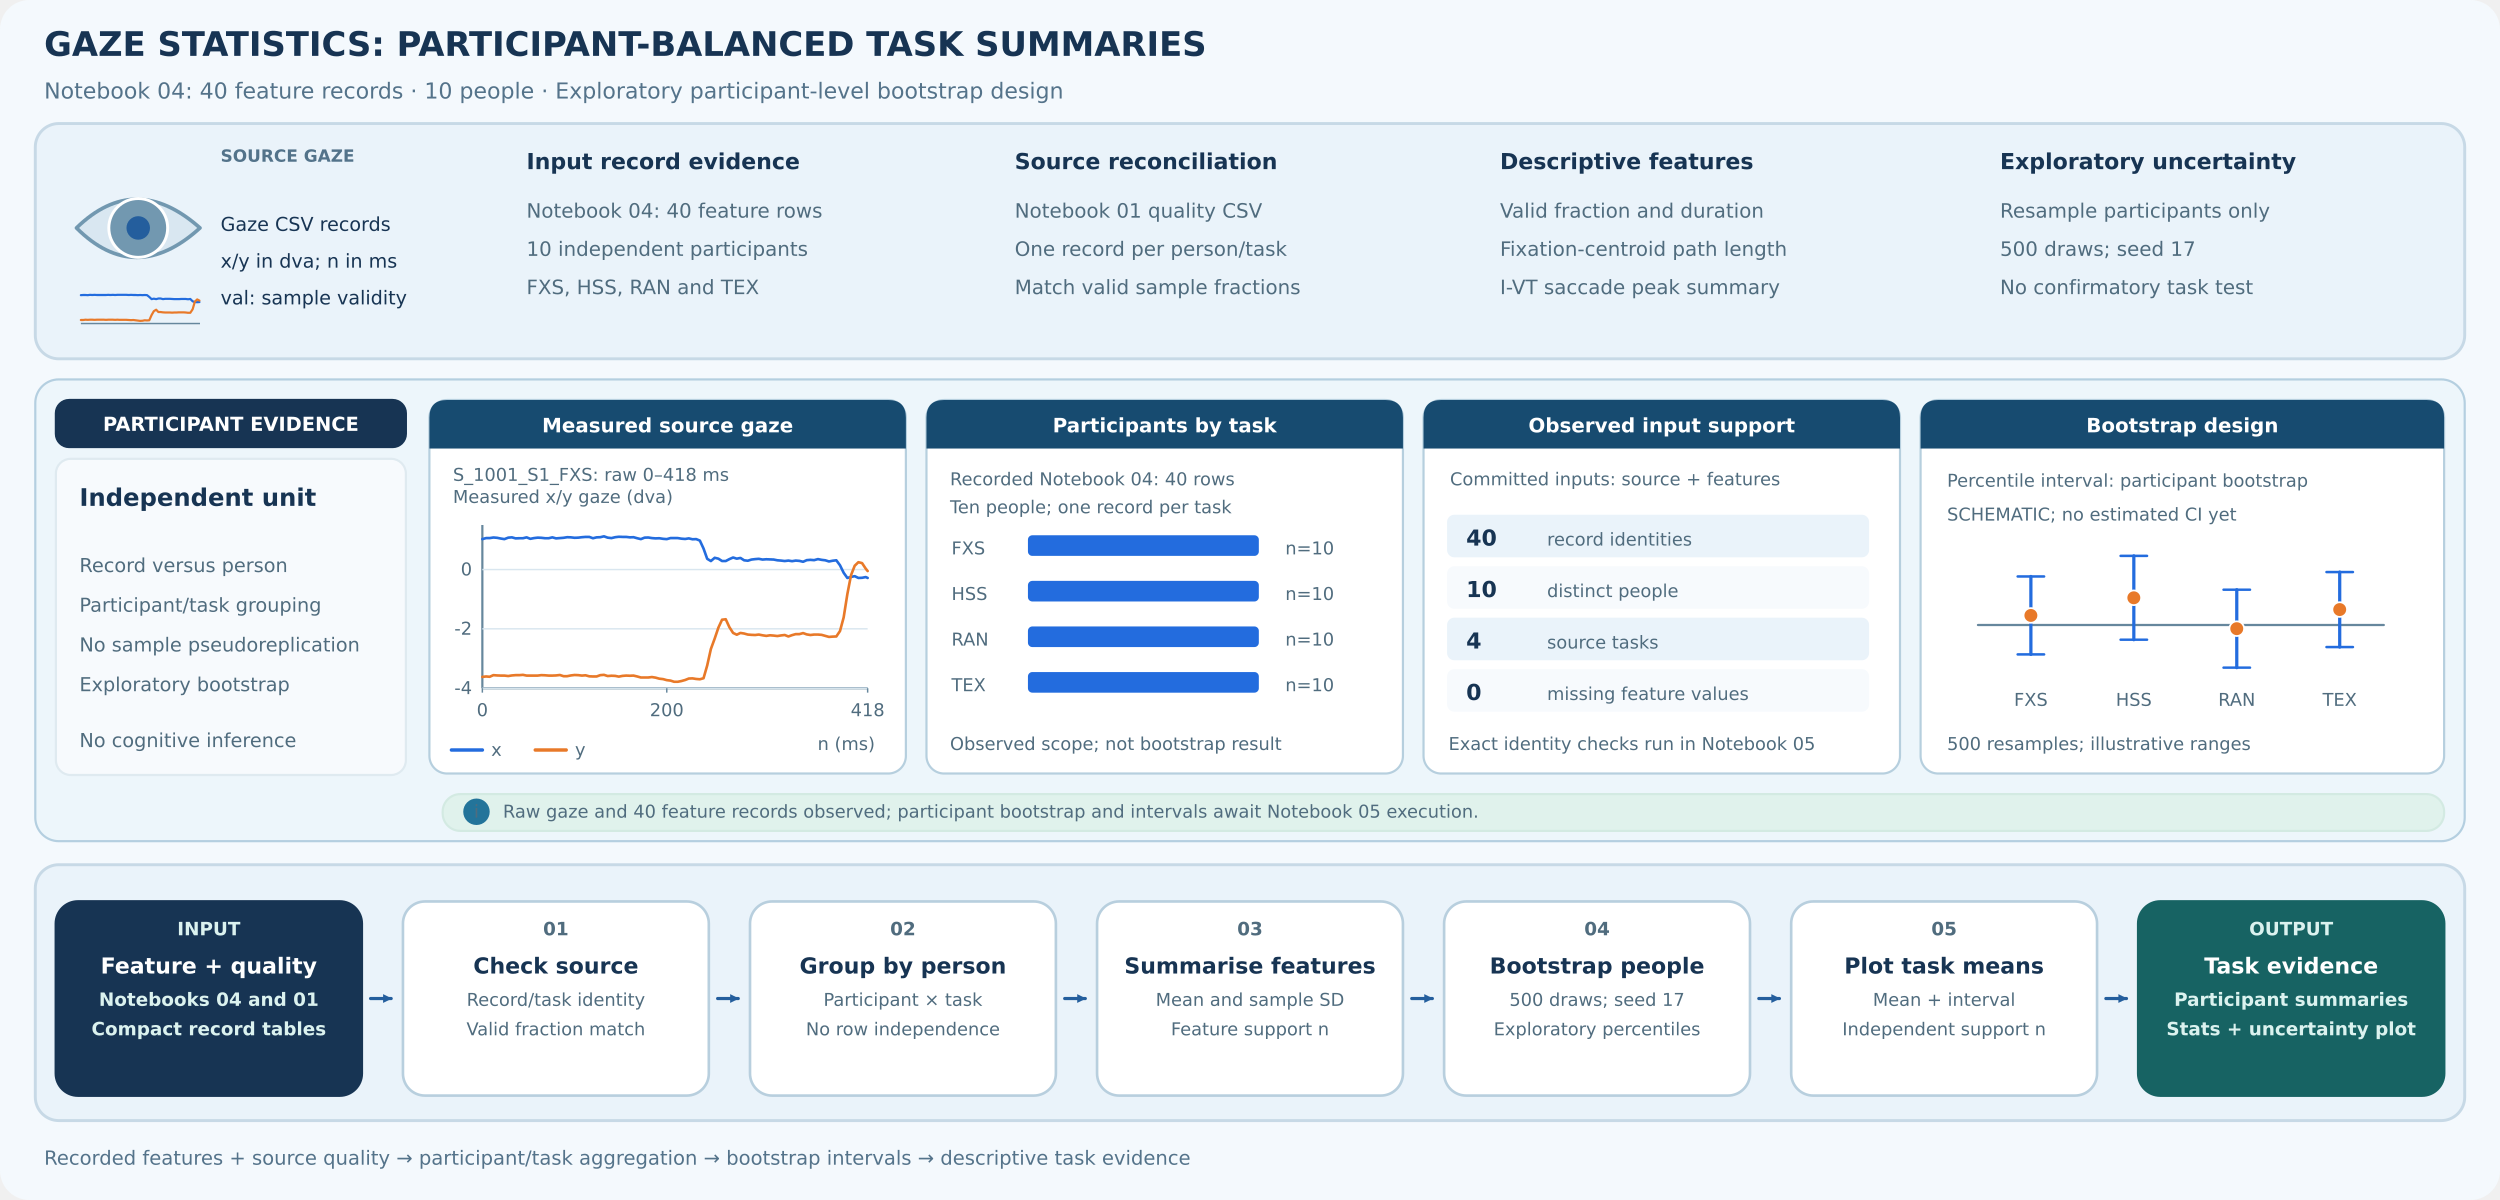
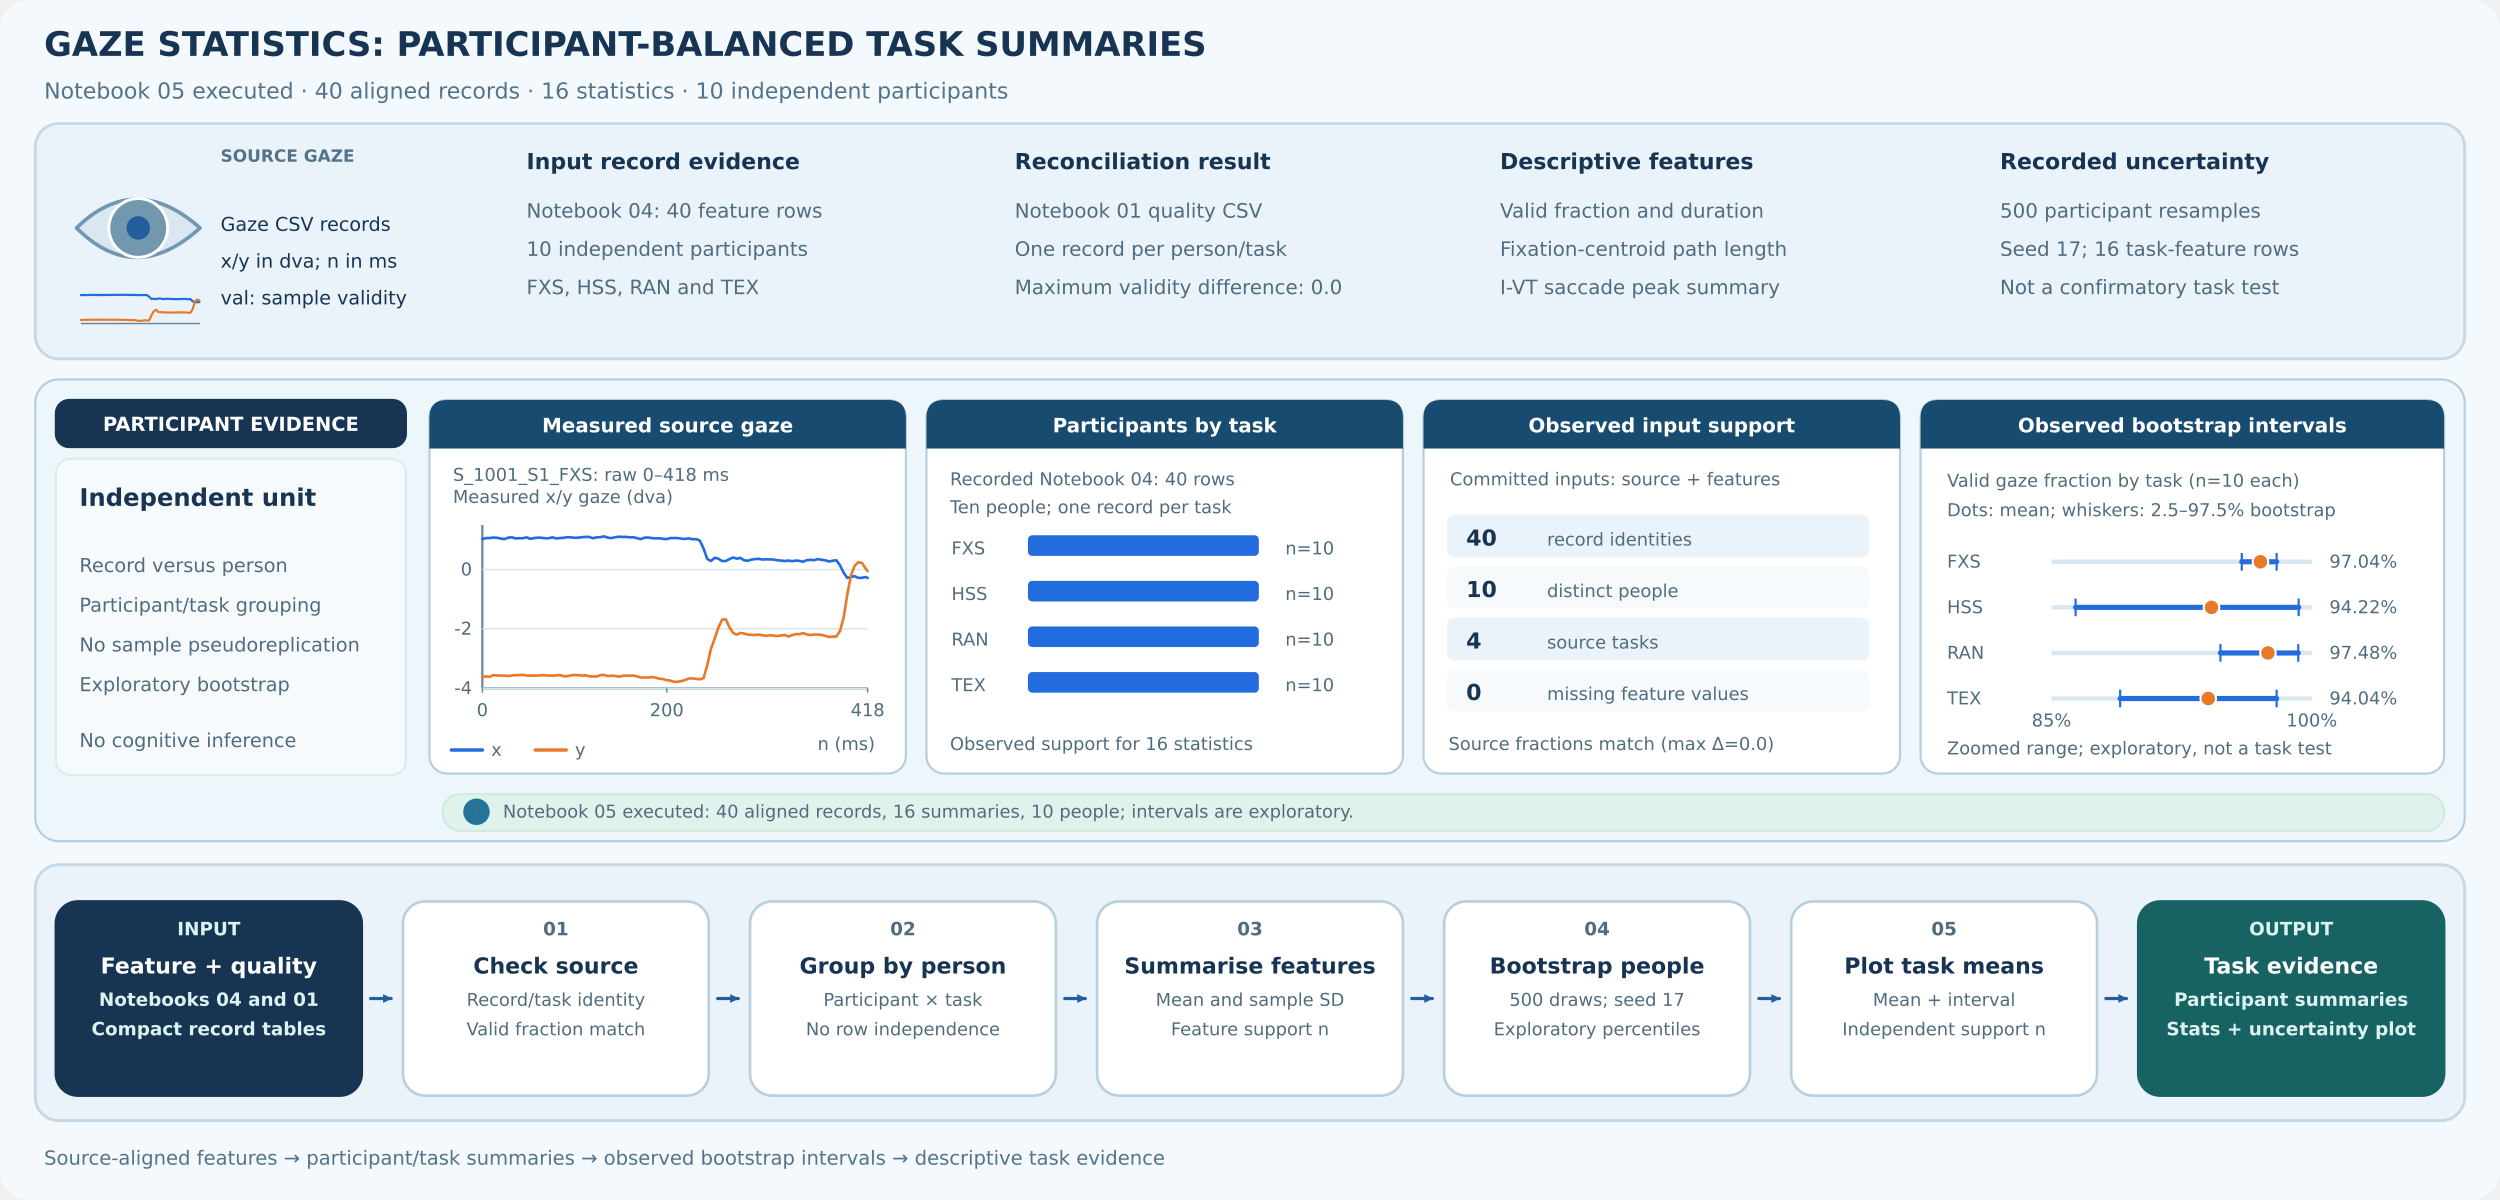
<svg xmlns="http://www.w3.org/2000/svg" width="1700" height="816" viewBox="0 0 1700 816" role="img" aria-labelledby="svg-title svg-desc">
  <defs>
    <style>
.title{font:700 23px DejaVu Sans,Arial,sans-serif;fill:#173453}.subtitle{font:400 15px DejaVu Sans,Arial,sans-serif;fill:#54738A}.sourceheading{font:700 11.5px DejaVu Sans,Arial,sans-serif;fill:#53738A}.sourcebody{font:400 13px DejaVu Sans,Arial,sans-serif;fill:#173453}.ctxhead{font:700 15px DejaVu Sans,Arial,sans-serif;fill:#173453}.ctxbody{font:400 13.5px DejaVu Sans,Arial,sans-serif;fill:#506C7E}.focushead{font:700 16.5px DejaVu Sans,Arial,sans-serif;fill:#173453}.focusbody{font:400 13.1px DejaVu Sans,Arial,sans-serif;fill:#506C7E}.sectionlabel{font:700 13.2px DejaVu Sans,Arial,sans-serif;fill:white}.panelhead{font:700 13.5px DejaVu Sans,Arial,sans-serif;fill:white}.panelbody{font:400 12.1px DejaVu Sans,Arial,sans-serif;fill:#506C7E}.nodeid{font:700 12.5px DejaVu Sans,Arial,sans-serif;fill:#506C7E}.nodetitle{font:700 15px DejaVu Sans,Arial,sans-serif;fill:#173453}.nodedesc{font:400 12.1px DejaVu Sans,Arial,sans-serif;fill:#506C7E}.endnodeid{font:700 12.5px DejaVu Sans,Arial,sans-serif;fill:#DBF2EF}.endnodetitle{font:700 15px DejaVu Sans,Arial,sans-serif;fill:white}.footer{font:400 13.3px DejaVu Sans,Arial,sans-serif;fill:#54738A}</style>
    <marker id="arr" markerWidth="6" markerHeight="6" refX="5.5" refY="3" orient="auto" markerUnits="userSpaceOnUse">
      <path d="M0 0 L6 3 L0 6 Z" fill="#245E9D" />
    </marker>
  </defs>
  <rect x="0" y="0" width="1700" height="816" rx="20" fill="#F4F9FD" stroke="none" stroke-width="1" />
  <g id="band-0-header">
    <text x="30" y="38" class="title">GAZE STATISTICS: PARTICIPANT-BALANCED TASK SUMMARIES</text>
-     <text x="30" y="67" class="subtitle">Notebook 04: 40 feature records · 10 people · Exploratory participant-level bootstrap design</text>
+     <text x="30" y="67" class="subtitle">Notebook 05 executed · 40 aligned records · 16 statistics · 10 independent participants</text>
  </g>
  <g id="band-1-context">
    <rect x="24" y="84" width="1652" height="160" rx="16" fill="#EAF3FA" stroke="#C7D9E6" stroke-width="2" />
    <g id="source">
      <text x="150" y="110" class="sourceheading">SOURCE GAZE</text>
      <path d="M52 155 Q92 116 136 155 Q92 195 52 155Z" fill="#D9E7F1" stroke="#7298B0" stroke-width="2.5" stroke-linejoin="round" />
      <circle cx="94" cy="155" r="20" fill="#7298B0" stroke="#FFFFFF" stroke-width="2" />
      <circle cx="94" cy="155" r="8" fill="#245E9D" />
      <line x1="55" y1="220" x2="136" y2="220" stroke="#66879D" stroke-width="1" />
      <path d="M55.0 200.7 L56.6 200.6 L58.1 200.6 L59.7 200.7 L61.2 200.5 L62.8 200.6 L64.3 200.5 L65.9 200.6 L67.4 200.6 L69.0 200.6 L70.5 200.6 L72.1 200.6 L73.6 200.5 L75.2 200.6 L76.7 200.5 L78.3 200.6 L79.8 200.5 L81.4 200.5 L82.9 200.5 L84.5 200.5 L86.0 200.5 L87.6 200.6 L89.1 200.5 L90.7 200.6 L92.2 200.6 L93.8 200.7 L95.3 200.6 L96.9 200.7 L98.4 200.6 L100.0 200.7 L101.5 201.9 L103.1 203.4 L104.6 203.1 L106.2 203.4 L107.7 203.0 L109.3 203.0 L110.8 203.4 L112.4 203.2 L113.9 203.2 L115.5 203.2 L117.0 203.3 L118.6 203.4 L120.1 203.4 L121.7 203.4 L123.2 203.3 L124.8 203.3 L126.3 203.3 L127.9 203.5 L129.4 203.3 L131.0 204.9 L132.5 205.4 L134.1 205.5 L135.6 205.4" fill="none" stroke="#236CDE" stroke-width="1.5" stroke-linecap="round" stroke-linejoin="round" />
      <path d="M55.0 217.6 L56.6 217.6 L58.1 217.4 L59.7 217.5 L61.2 217.4 L62.8 217.4 L64.3 217.5 L65.9 217.4 L67.4 217.4 L69.0 217.4 L70.5 217.4 L72.1 217.5 L73.6 217.4 L75.2 217.4 L76.7 217.4 L78.3 217.5 L79.8 217.4 L81.4 217.5 L82.9 217.5 L84.5 217.5 L86.0 217.5 L87.6 217.6 L89.1 217.7 L90.7 217.6 L92.2 217.8 L93.8 218.0 L95.3 218.2 L96.9 218.1 L98.4 217.8 L100.0 217.9 L101.5 217.8 L103.1 214.2 L104.6 211.6 L106.2 210.6 L107.7 212.2 L109.3 212.2 L110.8 212.4 L112.4 212.5 L113.9 212.5 L115.5 212.5 L117.0 212.6 L118.6 212.5 L120.1 212.5 L121.7 212.4 L123.2 212.4 L124.8 212.4 L126.3 212.5 L127.9 212.7 L129.4 212.7 L131.0 210.3 L132.5 205.1 L134.1 203.6 L135.6 204.4" fill="none" stroke="#E87929" stroke-width="1.5" stroke-linecap="round" stroke-linejoin="round" />
      <text x="150" y="157" class="sourcebody">Gaze CSV records</text>
      <text x="150" y="182" class="sourcebody">x/y in dva; n in ms</text>
      <text x="150" y="207" class="sourcebody">val: sample validity</text>
    </g>
    <g id="context-1">
      <text x="358" y="115" class="ctxhead">Input record evidence</text>
      <text x="358" y="148" class="ctxbody">Notebook 04: 40 feature rows</text>
      <text x="358" y="174" class="ctxbody">10 independent participants</text>
      <text x="358" y="200" class="ctxbody">FXS, HSS, RAN and TEX</text>
    </g>
    <g id="context-2">
-       <text x="690" y="115" class="ctxhead">Source reconciliation</text>
+       <text x="690" y="115" class="ctxhead">Reconciliation result</text>
      <text x="690" y="148" class="ctxbody">Notebook 01 quality CSV</text>
      <text x="690" y="174" class="ctxbody">One record per person/task</text>
-       <text x="690" y="200" class="ctxbody">Match valid sample fractions</text>
+       <text x="690" y="200" class="ctxbody">Maximum validity difference: 0.0</text>
    </g>
    <g id="context-3">
      <text x="1020" y="115" class="ctxhead">Descriptive features</text>
      <text x="1020" y="148" class="ctxbody">Valid fraction and duration</text>
      <text x="1020" y="174" class="ctxbody">Fixation-centroid path length</text>
      <text x="1020" y="200" class="ctxbody">I-VT saccade peak summary</text>
    </g>
    <g id="context-4">
-       <text x="1360" y="115" class="ctxhead">Exploratory uncertainty</text>
-       <text x="1360" y="148" class="ctxbody">Resample participants only</text>
-       <text x="1360" y="174" class="ctxbody">500 draws; seed 17</text>
-       <text x="1360" y="200" class="ctxbody">No confirmatory task test</text>
+       <text x="1360" y="115" class="ctxhead">Recorded uncertainty</text>
+       <text x="1360" y="148" class="ctxbody">500 participant resamples</text>
+       <text x="1360" y="174" class="ctxbody">Seed 17; 16 task-feature rows</text>
+       <text x="1360" y="200" class="ctxbody">Not a confirmatory task test</text>
    </g>
  </g>
  <g id="band-2-analysis">
    <rect x="24" y="258" width="1652" height="314" rx="16" fill="#EDF6FB" stroke="#B4CFE0" stroke-width="1.5" />
    <g id="focus">
      <rect x="38" y="272" width="238" height="32" rx="9" fill="#173453" stroke="#173453" stroke-width="1.5" />
      <text x="157" y="293" class="sectionlabel" text-anchor="middle">PARTICIPANT EVIDENCE</text>
      <rect x="38" y="312" width="238" height="215" rx="10" fill="#F7FAFD" stroke="#DFEAF0" stroke-width="1.5" />
      <text x="54" y="344" class="focushead">Independent unit</text>
      <text x="54" y="389" class="focusbody">Record versus person</text>
      <text x="54" y="416" class="focusbody">Participant/task grouping</text>
      <text x="54" y="443" class="focusbody">No sample pseudoreplication</text>
      <text x="54" y="470" class="focusbody">Exploratory bootstrap</text>
      <text x="54" y="508" class="focusbody">No cognitive inference</text>
    </g>
    <g id="panels">
      <g id="panel-1">
        <rect x="292" y="272" width="324" height="254" rx="12" fill="#FFFFFF" stroke="#B6CFDE" stroke-width="1.5" />
        <path d="M304 272 H604 Q616 272 616 284 V305 H292 V284 Q292 272 304 272 Z" fill="#174B70" />
        <text x="454" y="294" class="panelhead" text-anchor="middle">Measured source gaze</text>
        <g id="scientific-panel-1">
          <text x="308" y="327" class="panelbody">S_1001_S1_FXS: raw 0–418 ms</text>
          <text x="308" y="342" class="panelbody">Measured x/y gaze (dva)</text>
          <line x1="328" y1="357" x2="328" y2="468" stroke="#66879D" stroke-width="1.5" />
          <line x1="328" y1="468" x2="590" y2="468" stroke="#66879D" stroke-width="1.5" />
          <line x1="328" y1="468" x2="590" y2="468" stroke="#D9E6EF" stroke-width="1" />
          <text x="321" y="472" class="panelbody" text-anchor="end">-4</text>
          <line x1="328" y1="427.6" x2="590" y2="427.6" stroke="#D9E6EF" stroke-width="1" />
          <text x="321" y="431.6" class="panelbody" text-anchor="end">-2</text>
          <line x1="328" y1="387.3" x2="590" y2="387.3" stroke="#D9E6EF" stroke-width="1" />
          <text x="321" y="391.3" class="panelbody" text-anchor="end">0</text>
          <line x1="328" y1="468" x2="328" y2="471" stroke="#66879D" stroke-width="1" />
          <text x="328" y="487" class="panelbody" text-anchor="middle">0</text>
          <line x1="453.4" y1="468" x2="453.4" y2="471" stroke="#66879D" stroke-width="1" />
          <text x="453.4" y="487" class="panelbody" text-anchor="middle">200</text>
          <line x1="590" y1="468" x2="590" y2="471" stroke="#66879D" stroke-width="1" />
          <text x="590" y="487" class="panelbody" text-anchor="middle">418</text>
          <path d="M328.0 366.6 L330.5 365.9 L333.0 365.9 L335.5 365.5 L338.0 365.7 L340.5 366.2 L343.0 366.6 L345.6 365.6 L348.1 365.4 L350.6 366.1 L353.1 366.0 L355.6 366.0 L358.1 365.4 L360.6 366.4 L363.1 365.9 L365.6 365.6 L368.1 365.7 L370.6 366.0 L373.1 366.0 L375.6 365.4 L378.1 366.1 L380.7 365.9 L383.2 365.7 L385.7 365.3 L388.2 365.4 L390.7 365.7 L393.2 365.6 L395.7 365.3 L398.2 365.1 L400.7 365.1 L403.2 366.0 L405.7 365.4 L408.2 365.3 L410.7 364.7 L413.2 365.6 L415.8 365.9 L418.3 365.3 L420.8 365.0 L423.3 365.1 L425.8 365.1 L428.3 365.4 L430.8 365.3 L433.3 366.0 L435.8 366.6 L438.3 365.6 L440.8 365.5 L443.3 365.9 L445.8 366.1 L448.3 366.0 L450.9 366.4 L453.4 366.6 L455.9 365.9 L458.4 365.9 L460.9 365.9 L463.4 366.3 L465.9 366.5 L468.4 366.1 L470.9 366.7 L473.4 366.6 L475.9 367.6 L478.4 373.0 L480.9 380.0 L483.4 381.5 L486.0 379.3 L488.5 379.9 L491.0 381.5 L493.5 381.5 L496.0 380.2 L498.5 379.1 L501.0 379.9 L503.5 379.4 L506.0 381.0 L508.5 381.3 L511.0 380.5 L513.5 380.2 L516.0 380.0 L518.5 380.5 L521.1 380.3 L523.6 380.4 L526.1 380.5 L528.6 381.0 L531.1 381.2 L533.6 381.5 L536.1 381.2 L538.6 381.6 L541.1 381.2 L543.6 381.4 L546.1 382.0 L548.6 380.9 L551.1 380.7 L553.6 380.9 L556.2 380.2 L558.7 380.7 L561.2 381.0 L563.7 381.8 L566.2 381.3 L568.7 381.0 L571.2 384.4 L573.7 389.5 L576.2 393.0 L578.7 392.3 L581.2 391.8 L583.7 393.0 L586.2 392.9 L588.7 392.4 L590.0 393.0" fill="none" stroke="#236CDE" stroke-width="1.8" stroke-linecap="round" stroke-linejoin="round" />
          <path d="M328.0 460.3 L330.5 460.0 L333.0 460.2 L335.5 459.1 L338.0 459.3 L340.5 459.4 L343.0 459.4 L345.6 459.7 L348.1 459.3 L350.6 459.1 L353.1 459.1 L355.6 458.9 L358.1 459.4 L360.6 459.4 L363.1 459.4 L365.6 459.4 L368.1 459.1 L370.6 459.2 L373.1 459.4 L375.6 459.4 L378.1 459.3 L380.7 459.0 L383.2 459.8 L385.7 459.8 L388.2 459.3 L390.7 459.0 L393.2 459.1 L395.7 459.4 L398.2 459.2 L400.7 459.9 L403.2 460.0 L405.7 460.0 L408.2 459.1 L410.7 458.9 L413.2 459.7 L415.8 459.5 L418.3 459.6 L420.8 460.1 L423.3 459.6 L425.8 459.4 L428.3 459.5 L430.8 459.4 L433.3 460.0 L435.8 460.7 L438.3 460.7 L440.8 460.7 L443.3 460.4 L445.8 460.8 L448.3 461.5 L450.9 461.8 L453.4 462.5 L455.9 462.8 L458.4 463.6 L460.9 463.6 L463.4 463.1 L465.9 462.4 L468.4 461.4 L470.9 461.3 L473.4 461.7 L475.9 461.9 L478.4 461.2 L480.9 452.5 L483.4 441.3 L486.0 434.2 L488.5 426.8 L491.0 421.4 L493.5 421.1 L496.0 426.5 L498.5 430.4 L501.0 431.6 L503.5 430.4 L506.0 430.8 L508.5 431.5 L511.0 431.7 L513.5 431.8 L516.0 431.5 L518.5 432.0 L521.1 432.4 L523.6 432.0 L526.1 432.2 L528.6 432.5 L531.1 432.1 L533.6 431.8 L536.1 432.8 L538.6 431.9 L541.1 431.2 L543.6 431.2 L546.1 430.5 L548.6 431.4 L551.1 431.8 L553.6 431.5 L556.2 431.5 L558.7 431.7 L561.2 432.4 L563.7 433.1 L566.2 432.9 L568.7 432.8 L571.2 429.1 L573.7 419.8 L576.2 404.0 L578.7 391.1 L581.2 384.7 L583.7 382.3 L586.2 382.9 L588.7 386.7 L590.0 388.3" fill="none" stroke="#E87929" stroke-width="1.8" stroke-linecap="round" stroke-linejoin="round" />
          <path d="M307 510 L328 510" fill="none" stroke="#236CDE" stroke-width="2.4" stroke-linecap="round" stroke-linejoin="round" />
          <text x="334" y="514" class="panelbody">x</text>
          <path d="M364 510 L385 510" fill="none" stroke="#E87929" stroke-width="2.4" stroke-linecap="round" stroke-linejoin="round" />
          <text x="391" y="514" class="panelbody">y</text>
          <text x="595" y="510" class="panelbody" text-anchor="end">n (ms)</text>
        </g>
      </g>
      <g id="panel-2">
        <rect x="630" y="272" width="324" height="254" rx="12" fill="#FFFFFF" stroke="#B6CFDE" stroke-width="1.5" />
        <path d="M642 272 H942 Q954 272 954 284 V305 H630 V284 Q630 272 642 272Z" fill="#174B70" />
        <text x="792" y="294" class="panelhead" text-anchor="middle">Participants by task</text>
        <g id="scientific-panel-2">
          <text x="646" y="330" class="panelbody">Recorded Notebook 04: 40 rows</text>
          <text x="646" y="349" class="panelbody">Ten people; one record per task</text>
          <text x="647" y="377" class="panelbody">FXS</text>
          <rect x="699" y="364" width="157" height="14" rx="3" fill="#EAF3FA" stroke="none" stroke-width="0" />
          <rect x="699" y="364" width="157" height="14" rx="3" fill="#236CDE" stroke="none" stroke-width="0" />
          <text x="874" y="377" class="panelbody">n=10</text>
          <text x="647" y="408" class="panelbody">HSS</text>
          <rect x="699" y="395" width="157" height="14" rx="3" fill="#EAF3FA" stroke="none" stroke-width="0" />
          <rect x="699" y="395" width="157" height="14" rx="3" fill="#236CDE" stroke="none" stroke-width="0" />
          <text x="874" y="408" class="panelbody">n=10</text>
          <text x="647" y="439" class="panelbody">RAN</text>
          <rect x="699" y="426" width="157" height="14" rx="3" fill="#EAF3FA" stroke="none" stroke-width="0" />
          <rect x="699" y="426" width="157" height="14" rx="3" fill="#236CDE" stroke="none" stroke-width="0" />
          <text x="874" y="439" class="panelbody">n=10</text>
          <text x="647" y="470" class="panelbody">TEX</text>
          <rect x="699" y="457" width="157" height="14" rx="3" fill="#EAF3FA" stroke="none" stroke-width="0" />
          <rect x="699" y="457" width="157" height="14" rx="3" fill="#236CDE" stroke="none" stroke-width="0" />
          <text x="874" y="470" class="panelbody">n=10</text>
-           <text x="646" y="510" class="panelbody">Observed scope; not bootstrap result</text>
+           <text x="646" y="510" class="panelbody">Observed support for 16 statistics</text>
        </g>
      </g>
      <g id="panel-3">
        <rect x="968" y="272" width="324" height="254" rx="12" fill="#FFFFFF" stroke="#B6CFDE" stroke-width="1.5" />
        <path d="M980 272 H1280 Q1292 272 1292 284 V305 H968 V284 Q968 272 980 272Z" fill="#174B70" />
        <text x="1130" y="294" class="panelhead" text-anchor="middle">Observed input support</text>
        <g id="scientific-panel-3">
          <text x="986" y="330" class="panelbody">Committed inputs: source + features</text>
          <rect x="984" y="350" width="287" height="29" rx="5" fill="#EAF3FA" stroke="none" stroke-width="0" />
          <text x="997" y="371" class="ctxhead">40</text>
          <text x="1052" y="371" class="panelbody">record identities</text>
          <rect x="984" y="385" width="287" height="29" rx="5" fill="#F7FAFD" stroke="none" stroke-width="0" />
          <text x="997" y="406" class="ctxhead">10</text>
          <text x="1052" y="406" class="panelbody">distinct people</text>
          <rect x="984" y="420" width="287" height="29" rx="5" fill="#EAF3FA" stroke="none" stroke-width="0" />
          <text x="997" y="441" class="ctxhead">4</text>
          <text x="1052" y="441" class="panelbody">source tasks</text>
          <rect x="984" y="455" width="287" height="29" rx="5" fill="#F7FAFD" stroke="none" stroke-width="0" />
          <text x="997" y="476" class="ctxhead">0</text>
          <text x="1052" y="476" class="panelbody">missing feature values</text>
-           <text x="985" y="510" class="panelbody">Exact identity checks run in Notebook 05</text>
+           <text x="985" y="510" class="panelbody">Source fractions match (max Δ=0.0)</text>
        </g>
      </g>
      <g id="panel-4">
        <rect x="1306" y="272" width="356" height="254" rx="12" fill="#FFFFFF" stroke="#B6CFDE" stroke-width="1.5" />
        <path d="M1318 272 H1650 Q1662 272 1662 284 V305 H1306 V284 Q1306 272 1318 272Z" fill="#174B70" />
-         <text x="1484" y="294" class="panelhead" text-anchor="middle">Bootstrap design</text>
+         <text x="1484" y="294" class="panelhead" text-anchor="middle">Observed bootstrap intervals</text>
        <g id="scientific-panel-4">
-           <text x="1324" y="331" class="panelbody">Percentile interval: participant bootstrap</text>
-           <text x="1324" y="354" class="panelbody">SCHEMATIC; no estimated CI yet</text>
-           <path d="M1345 425 L1621 425" fill="none" stroke="#66879D" stroke-width="1.5" stroke-linecap="round" stroke-linejoin="round" />
-           <path d="M1381 392 L1381 445" fill="none" stroke="#236CDE" stroke-width="2.2" stroke-linecap="round" stroke-linejoin="round" />
-           <path d="M1372 392 L1390 392" fill="none" stroke="#236CDE" stroke-width="1.7" stroke-linecap="round" stroke-linejoin="round" />
-           <path d="M1372 445 L1390 445" fill="none" stroke="#236CDE" stroke-width="1.7" stroke-linecap="round" stroke-linejoin="round" />
-           <circle cx="1381" cy="418.5" r="5" fill="#E87929" stroke="#FFFFFF" stroke-width="1.2" />
-           <text x="1381" y="480" class="panelbody" text-anchor="middle">FXS</text>
-           <path d="M1451 378 L1451 435" fill="none" stroke="#236CDE" stroke-width="2.2" stroke-linecap="round" stroke-linejoin="round" />
-           <path d="M1442 378 L1460 378" fill="none" stroke="#236CDE" stroke-width="1.7" stroke-linecap="round" stroke-linejoin="round" />
-           <path d="M1442 435 L1460 435" fill="none" stroke="#236CDE" stroke-width="1.7" stroke-linecap="round" stroke-linejoin="round" />
-           <circle cx="1451" cy="406.5" r="5" fill="#E87929" stroke="#FFFFFF" stroke-width="1.2" />
-           <text x="1451" y="480" class="panelbody" text-anchor="middle">HSS</text>
-           <path d="M1521 401 L1521 454" fill="none" stroke="#236CDE" stroke-width="2.2" stroke-linecap="round" stroke-linejoin="round" />
-           <path d="M1512 401 L1530 401" fill="none" stroke="#236CDE" stroke-width="1.7" stroke-linecap="round" stroke-linejoin="round" />
-           <path d="M1512 454 L1530 454" fill="none" stroke="#236CDE" stroke-width="1.7" stroke-linecap="round" stroke-linejoin="round" />
-           <circle cx="1521" cy="427.5" r="5" fill="#E87929" stroke="#FFFFFF" stroke-width="1.2" />
-           <text x="1521" y="480" class="panelbody" text-anchor="middle">RAN</text>
-           <path d="M1591 389 L1591 440" fill="none" stroke="#236CDE" stroke-width="2.2" stroke-linecap="round" stroke-linejoin="round" />
-           <path d="M1582 389 L1600 389" fill="none" stroke="#236CDE" stroke-width="1.7" stroke-linecap="round" stroke-linejoin="round" />
-           <path d="M1582 440 L1600 440" fill="none" stroke="#236CDE" stroke-width="1.7" stroke-linecap="round" stroke-linejoin="round" />
-           <circle cx="1591" cy="414.5" r="5" fill="#E87929" stroke="#FFFFFF" stroke-width="1.2" />
-           <text x="1591" y="480" class="panelbody" text-anchor="middle">TEX</text>
-           <text x="1324" y="510" class="panelbody">500 resamples; illustrative ranges</text>
+           <text x="1324" y="331" class="panelbody">Valid gaze fraction by task (n=10 each)</text>
+           <text x="1324" y="351" class="panelbody">Dots: mean; whiskers: 2.5–97.5% bootstrap</text>
+           <text x="1324" y="386" class="panelbody">FXS</text>
+           <line x1="1395" y1="382" x2="1572" y2="382" stroke="#D8E7F1" stroke-width="3" />
+           <line x1="1524.4" y1="382" x2="1548.1" y2="382" stroke="#236CDE" stroke-width="3.5" stroke-linecap="round" />
+           <line x1="1524.4" y1="376" x2="1524.4" y2="388" stroke="#236CDE" stroke-width="1.5" />
+           <line x1="1548.1" y1="376" x2="1548.1" y2="388" stroke="#236CDE" stroke-width="1.5" />
+           <circle cx="1537.1" cy="382" r="5.3" fill="#E87929" stroke="#FFFFFF" stroke-width="1.4" />
+           <text x="1584" y="386" class="panelbody">97.04%</text>
+           <text x="1324" y="417" class="panelbody">HSS</text>
+           <line x1="1395" y1="413" x2="1572" y2="413" stroke="#D8E7F1" stroke-width="3" />
+           <line x1="1411.4" y1="413" x2="1563.1" y2="413" stroke="#236CDE" stroke-width="3.5" stroke-linecap="round" />
+           <line x1="1411.4" y1="407" x2="1411.4" y2="419" stroke="#236CDE" stroke-width="1.5" />
+           <line x1="1563.1" y1="407" x2="1563.1" y2="419" stroke="#236CDE" stroke-width="1.5" />
+           <circle cx="1503.8" cy="413" r="5.3" fill="#E87929" stroke="#FFFFFF" stroke-width="1.4" />
+           <text x="1584" y="417" class="panelbody">94.22%</text>
+           <text x="1324" y="448" class="panelbody">RAN</text>
+           <line x1="1395" y1="444" x2="1572" y2="444" stroke="#D8E7F1" stroke-width="3" />
+           <line x1="1509.9" y1="444" x2="1562.8" y2="444" stroke="#236CDE" stroke-width="3.5" stroke-linecap="round" />
+           <line x1="1509.9" y1="438" x2="1509.9" y2="450" stroke="#236CDE" stroke-width="1.5" />
+           <line x1="1562.8" y1="438" x2="1562.8" y2="450" stroke="#236CDE" stroke-width="1.5" />
+           <circle cx="1542.2" cy="444" r="5.3" fill="#E87929" stroke="#FFFFFF" stroke-width="1.4" />
+           <text x="1584" y="448" class="panelbody">97.48%</text>
+           <text x="1324" y="479" class="panelbody">TEX</text>
+           <line x1="1395" y1="475" x2="1572" y2="475" stroke="#D8E7F1" stroke-width="3" />
+           <line x1="1441.7" y1="475" x2="1548.1" y2="475" stroke="#236CDE" stroke-width="3.5" stroke-linecap="round" />
+           <line x1="1441.7" y1="469" x2="1441.7" y2="481" stroke="#236CDE" stroke-width="1.5" />
+           <line x1="1548.1" y1="469" x2="1548.1" y2="481" stroke="#236CDE" stroke-width="1.5" />
+           <circle cx="1501.6" cy="475" r="5.3" fill="#E87929" stroke="#FFFFFF" stroke-width="1.4" />
+           <text x="1584" y="479" class="panelbody">94.04%</text>
+           <text x="1395" y="494" class="panelbody" text-anchor="middle">85%</text>
+           <text x="1572" y="494" class="panelbody" text-anchor="middle">100%</text>
+           <text x="1324" y="513" class="panelbody">Zoomed range; exploratory, not a task test</text>
        </g>
      </g>
    </g>
    <g id="scientific-note">
      <rect x="301" y="540" width="1361" height="25" rx="12" fill="#E0F2EC" stroke="#D3EAE2" stroke-width="1.5" />
      <circle cx="324" cy="552" r="9" fill="#23749A" />
      <text x="324" y="556" class="panelbody" text-anchor="middle" fill="#FFFFFF" font-weight="700">i</text>
-       <text x="342" y="556" class="panelbody" font-weight="700" fill="#173453">Raw gaze and 40 feature records observed; participant bootstrap and intervals await Notebook 05 execution.</text>
+       <text x="342" y="556" class="panelbody" font-weight="700" fill="#173453">Notebook 05 executed: 40 aligned records, 16 summaries, 10 people; intervals are exploratory.</text>
    </g>
  </g>
  <g id="band-3-workflow">
    <rect x="24" y="588" width="1652" height="174" rx="16" fill="#EAF3FA" stroke="#C7D9E6" stroke-width="2" />
    <g id="nodes">
      <g id="node-0">
        <rect x="38" y="613" width="208" height="132" rx="15" fill="#173453" stroke="#173453" stroke-width="1.8" />
        <text x="142" y="636" class="endnodeid" text-anchor="middle">INPUT</text>
        <text x="142" y="662" class="endnodetitle" text-anchor="middle">Feature + quality</text>
        <text x="142" y="684" class="endnodeid" text-anchor="middle">Notebooks 04 and 01</text>
        <text x="142" y="704" class="endnodeid" text-anchor="middle">Compact record tables</text>
      </g>
      <g id="node-1">
        <rect x="274" y="613" width="208" height="132" rx="15" fill="#FFFFFF" stroke="#B8CFDE" stroke-width="1.8" />
        <text x="378" y="636" class="nodeid" text-anchor="middle">01</text>
        <text x="378" y="662" class="nodetitle" text-anchor="middle">Check source</text>
        <text x="378" y="684" class="nodedesc" text-anchor="middle">Record/task identity</text>
        <text x="378" y="704" class="nodedesc" text-anchor="middle">Valid fraction match</text>
      </g>
      <g id="node-2">
        <rect x="510" y="613" width="208" height="132" rx="15" fill="#FFFFFF" stroke="#B8CFDE" stroke-width="1.8" />
        <text x="614" y="636" class="nodeid" text-anchor="middle">02</text>
        <text x="614" y="662" class="nodetitle" text-anchor="middle">Group by person</text>
        <text x="614" y="684" class="nodedesc" text-anchor="middle">Participant × task</text>
        <text x="614" y="704" class="nodedesc" text-anchor="middle">No row independence</text>
      </g>
      <g id="node-3">
        <rect x="746" y="613" width="208" height="132" rx="15" fill="#FFFFFF" stroke="#B8CFDE" stroke-width="1.8" />
        <text x="850" y="636" class="nodeid" text-anchor="middle">03</text>
        <text x="850" y="662" class="nodetitle" text-anchor="middle">Summarise features</text>
        <text x="850" y="684" class="nodedesc" text-anchor="middle">Mean and sample SD</text>
        <text x="850" y="704" class="nodedesc" text-anchor="middle">Feature support n</text>
      </g>
      <g id="node-4">
        <rect x="982" y="613" width="208" height="132" rx="15" fill="#FFFFFF" stroke="#B8CFDE" stroke-width="1.8" />
        <text x="1086" y="636" class="nodeid" text-anchor="middle">04</text>
        <text x="1086" y="662" class="nodetitle" text-anchor="middle">Bootstrap people</text>
        <text x="1086" y="684" class="nodedesc" text-anchor="middle">500 draws; seed 17</text>
        <text x="1086" y="704" class="nodedesc" text-anchor="middle">Exploratory percentiles</text>
      </g>
      <g id="node-5">
        <rect x="1218" y="613" width="208" height="132" rx="15" fill="#FFFFFF" stroke="#B8CFDE" stroke-width="1.8" />
        <text x="1322" y="636" class="nodeid" text-anchor="middle">05</text>
        <text x="1322" y="662" class="nodetitle" text-anchor="middle">Plot task means</text>
        <text x="1322" y="684" class="nodedesc" text-anchor="middle">Mean + interval</text>
        <text x="1322" y="704" class="nodedesc" text-anchor="middle">Independent support n</text>
      </g>
      <g id="node-6">
        <rect x="1454" y="613" width="208" height="132" rx="15" fill="#176363" stroke="#176363" stroke-width="1.8" />
        <text x="1558" y="636" class="endnodeid" text-anchor="middle">OUTPUT</text>
        <text x="1558" y="662" class="endnodetitle" text-anchor="middle">Task evidence</text>
        <text x="1558" y="684" class="endnodeid" text-anchor="middle">Participant summaries</text>
        <text x="1558" y="704" class="endnodeid" text-anchor="middle">Stats + uncertainty plot</text>
      </g>
    </g>
    <g id="connectors">
      <path d="M252 679 L266 679" fill="none" stroke="#245E9D" stroke-width="2.2" stroke-linecap="round" stroke-linejoin="round" marker-end="url(#arr)" />
      <path d="M488 679 L502 679" fill="none" stroke="#245E9D" stroke-width="2.2" stroke-linecap="round" stroke-linejoin="round" marker-end="url(#arr)" />
      <path d="M724 679 L738 679" fill="none" stroke="#245E9D" stroke-width="2.2" stroke-linecap="round" stroke-linejoin="round" marker-end="url(#arr)" />
      <path d="M960 679 L974 679" fill="none" stroke="#245E9D" stroke-width="2.2" stroke-linecap="round" stroke-linejoin="round" marker-end="url(#arr)" />
      <path d="M1196 679 L1210 679" fill="none" stroke="#245E9D" stroke-width="2.2" stroke-linecap="round" stroke-linejoin="round" marker-end="url(#arr)" />
      <path d="M1432 679 L1446 679" fill="none" stroke="#245E9D" stroke-width="2.2" stroke-linecap="round" stroke-linejoin="round" marker-end="url(#arr)" />
    </g>
  </g>
  <g id="band-4-summary">
-     <text x="30" y="792" class="footer">Recorded features + source quality → participant/task aggregation → bootstrap intervals → descriptive task evidence</text>
+     <text x="30" y="792" class="footer">Source-aligned features → participant/task summaries → observed bootstrap intervals → descriptive task evidence</text>
  </g>
</svg>
